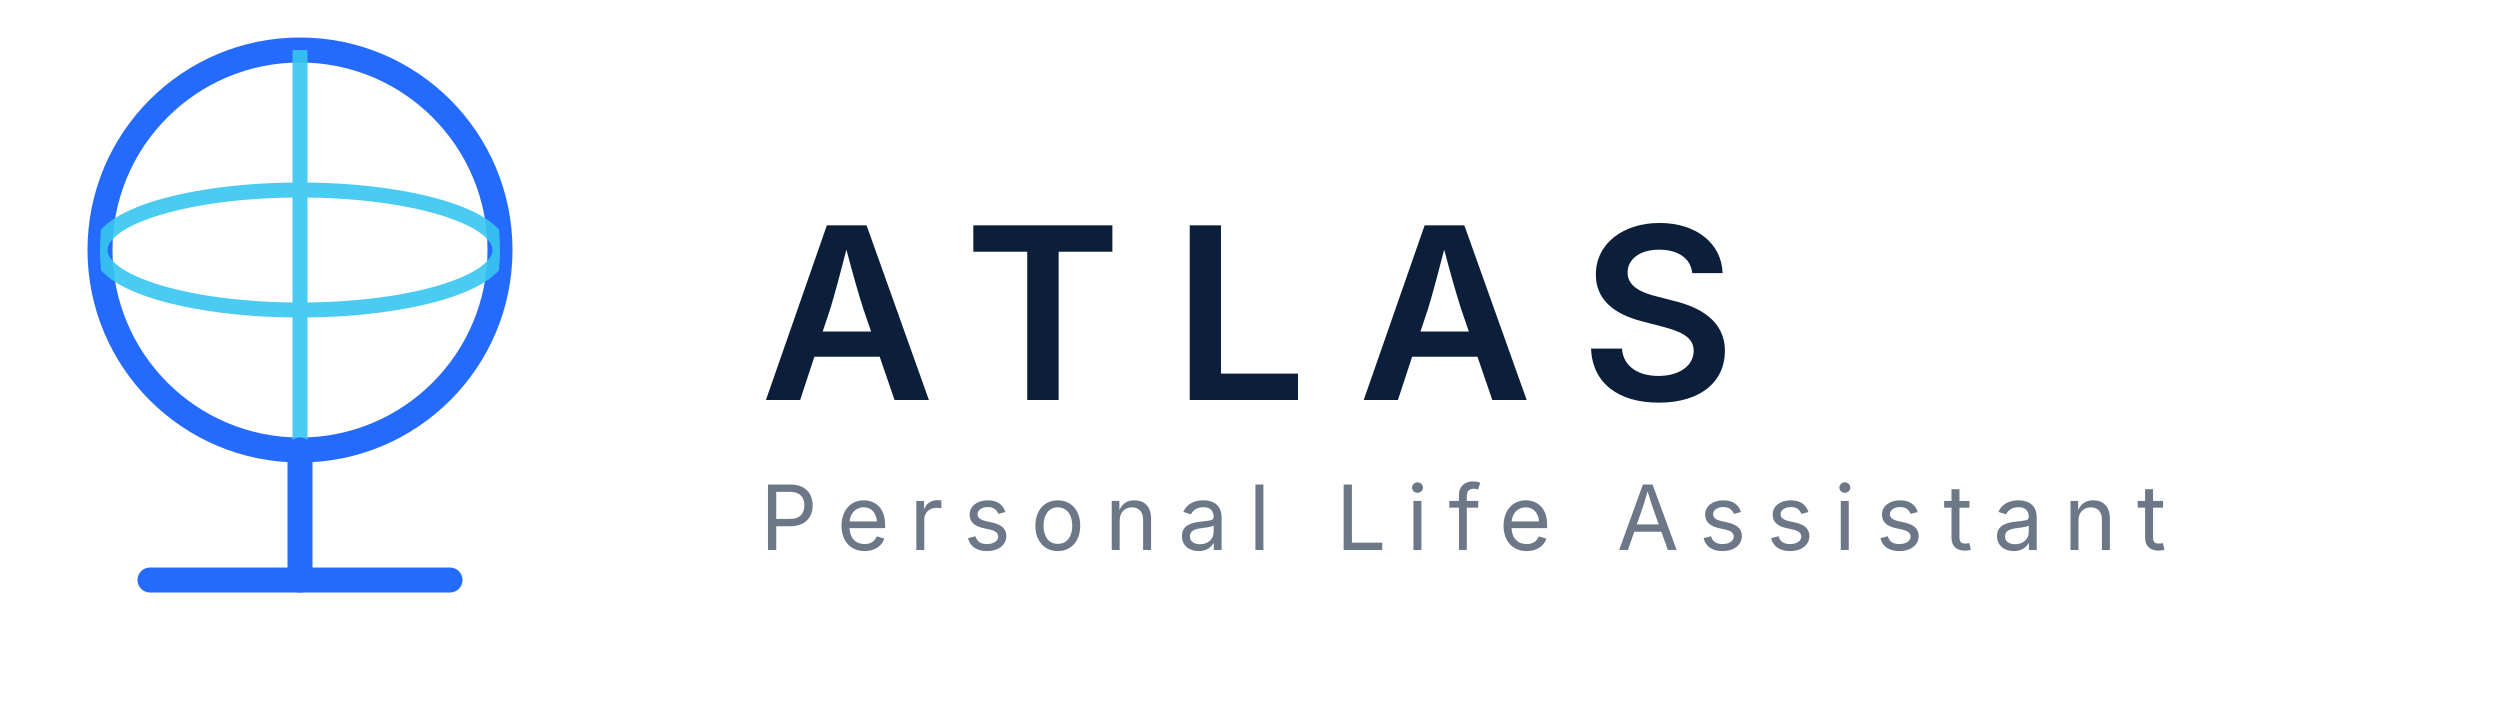
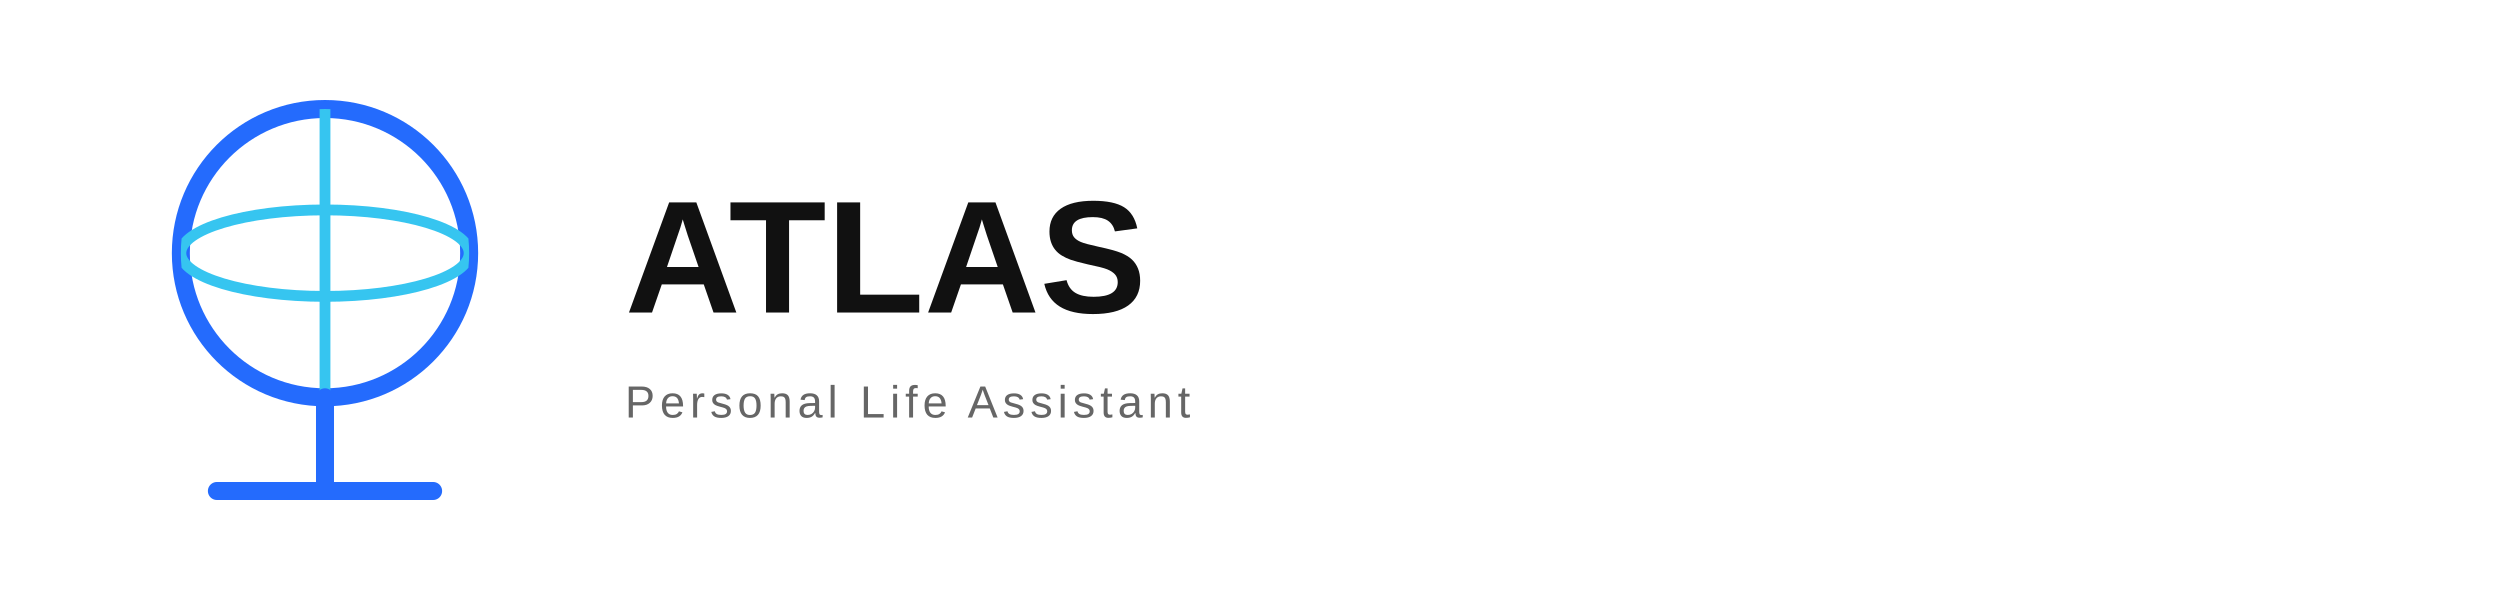
- <svg xmlns="http://www.w3.org/2000/svg" viewBox="0 0 250 72" width="250" height="72">
-   <defs>
-     <clipPath id="sc">
-       <circle cx="30" cy="25" r="20" />
-     </clipPath>
-   </defs>
-   <circle cx="30" cy="25" r="20" fill="none" stroke="#246BFD" stroke-width="2.5" stroke-linecap="round" />
-   <g clip-path="url(#sc)" opacity="0.9">
-     <ellipse cx="30" cy="25" rx="20" ry="6" fill="none" stroke="#36C5F0" stroke-width="1.5" />
-     <line x1="30" y1="5" x2="30" y2="45" stroke="#36C5F0" stroke-width="1.5" stroke-linecap="round" />
+ <svg xmlns="http://www.w3.org/2000/svg" width="1000" height="240" viewBox="0 0 1000 240">
+   <g transform="translate(43.5135 29.1892) scale(2.88288)">
+     <defs>
+       <clipPath id="sphere">
+         <circle cx="30" cy="25" r="20" />
+       </clipPath>
+     </defs>
+     <circle cx="30" cy="25" r="20" fill="none" stroke="#246BFD" stroke-width="2.5" />
+     <g clip-path="url(#sphere)" fill="none" stroke="#36C5F0" stroke-width="1.5">
+       <ellipse cx="30" cy="25" rx="20" ry="6" />
+       <line x1="30" y1="5" x2="30" y2="45" />
+     </g>
+     <g stroke="#246BFD" stroke-width="2.5" stroke-linecap="round">
+       <line x1="30" y1="45" x2="30" y2="58" />
+       <line x1="15" y1="58" x2="45" y2="58" />
+     </g>
  </g>
-   <line x1="30" y1="45" x2="30" y2="58" stroke="#246BFD" stroke-width="2.5" stroke-linecap="round" />
-   <line x1="15" y1="58" x2="45" y2="58" stroke="#246BFD" stroke-width="2.5" stroke-linecap="round" />
-   <text x="76" y="40" font-family="Inter, &quot;Avenir Next&quot;, Avenir, &quot;Segoe UI&quot;, Helvetica, Arial, sans-serif" font-size="24" font-weight="600" letter-spacing="5" fill="#0B1F3A">ATLAS</text>
-   <text x="76" y="55" font-family="Inter, &quot;Avenir Next&quot;, Avenir, &quot;Segoe UI&quot;, Helvetica, Arial, sans-serif" font-size="9" font-weight="400" letter-spacing="2" fill="rgba(11,31,58,0.6)">Personal Life Assistant</text>
+   <g font-family="Arial, Helvetica, sans-serif" text-anchor="start">
+     <text x="250" y="125" font-size="64" font-weight="600" fill="#111111">ATLAS</text>
+     <text x="250" y="167" font-size="18" letter-spacing="2" fill="#666666">Personal Life Assistant</text>
+   </g>
</svg>
